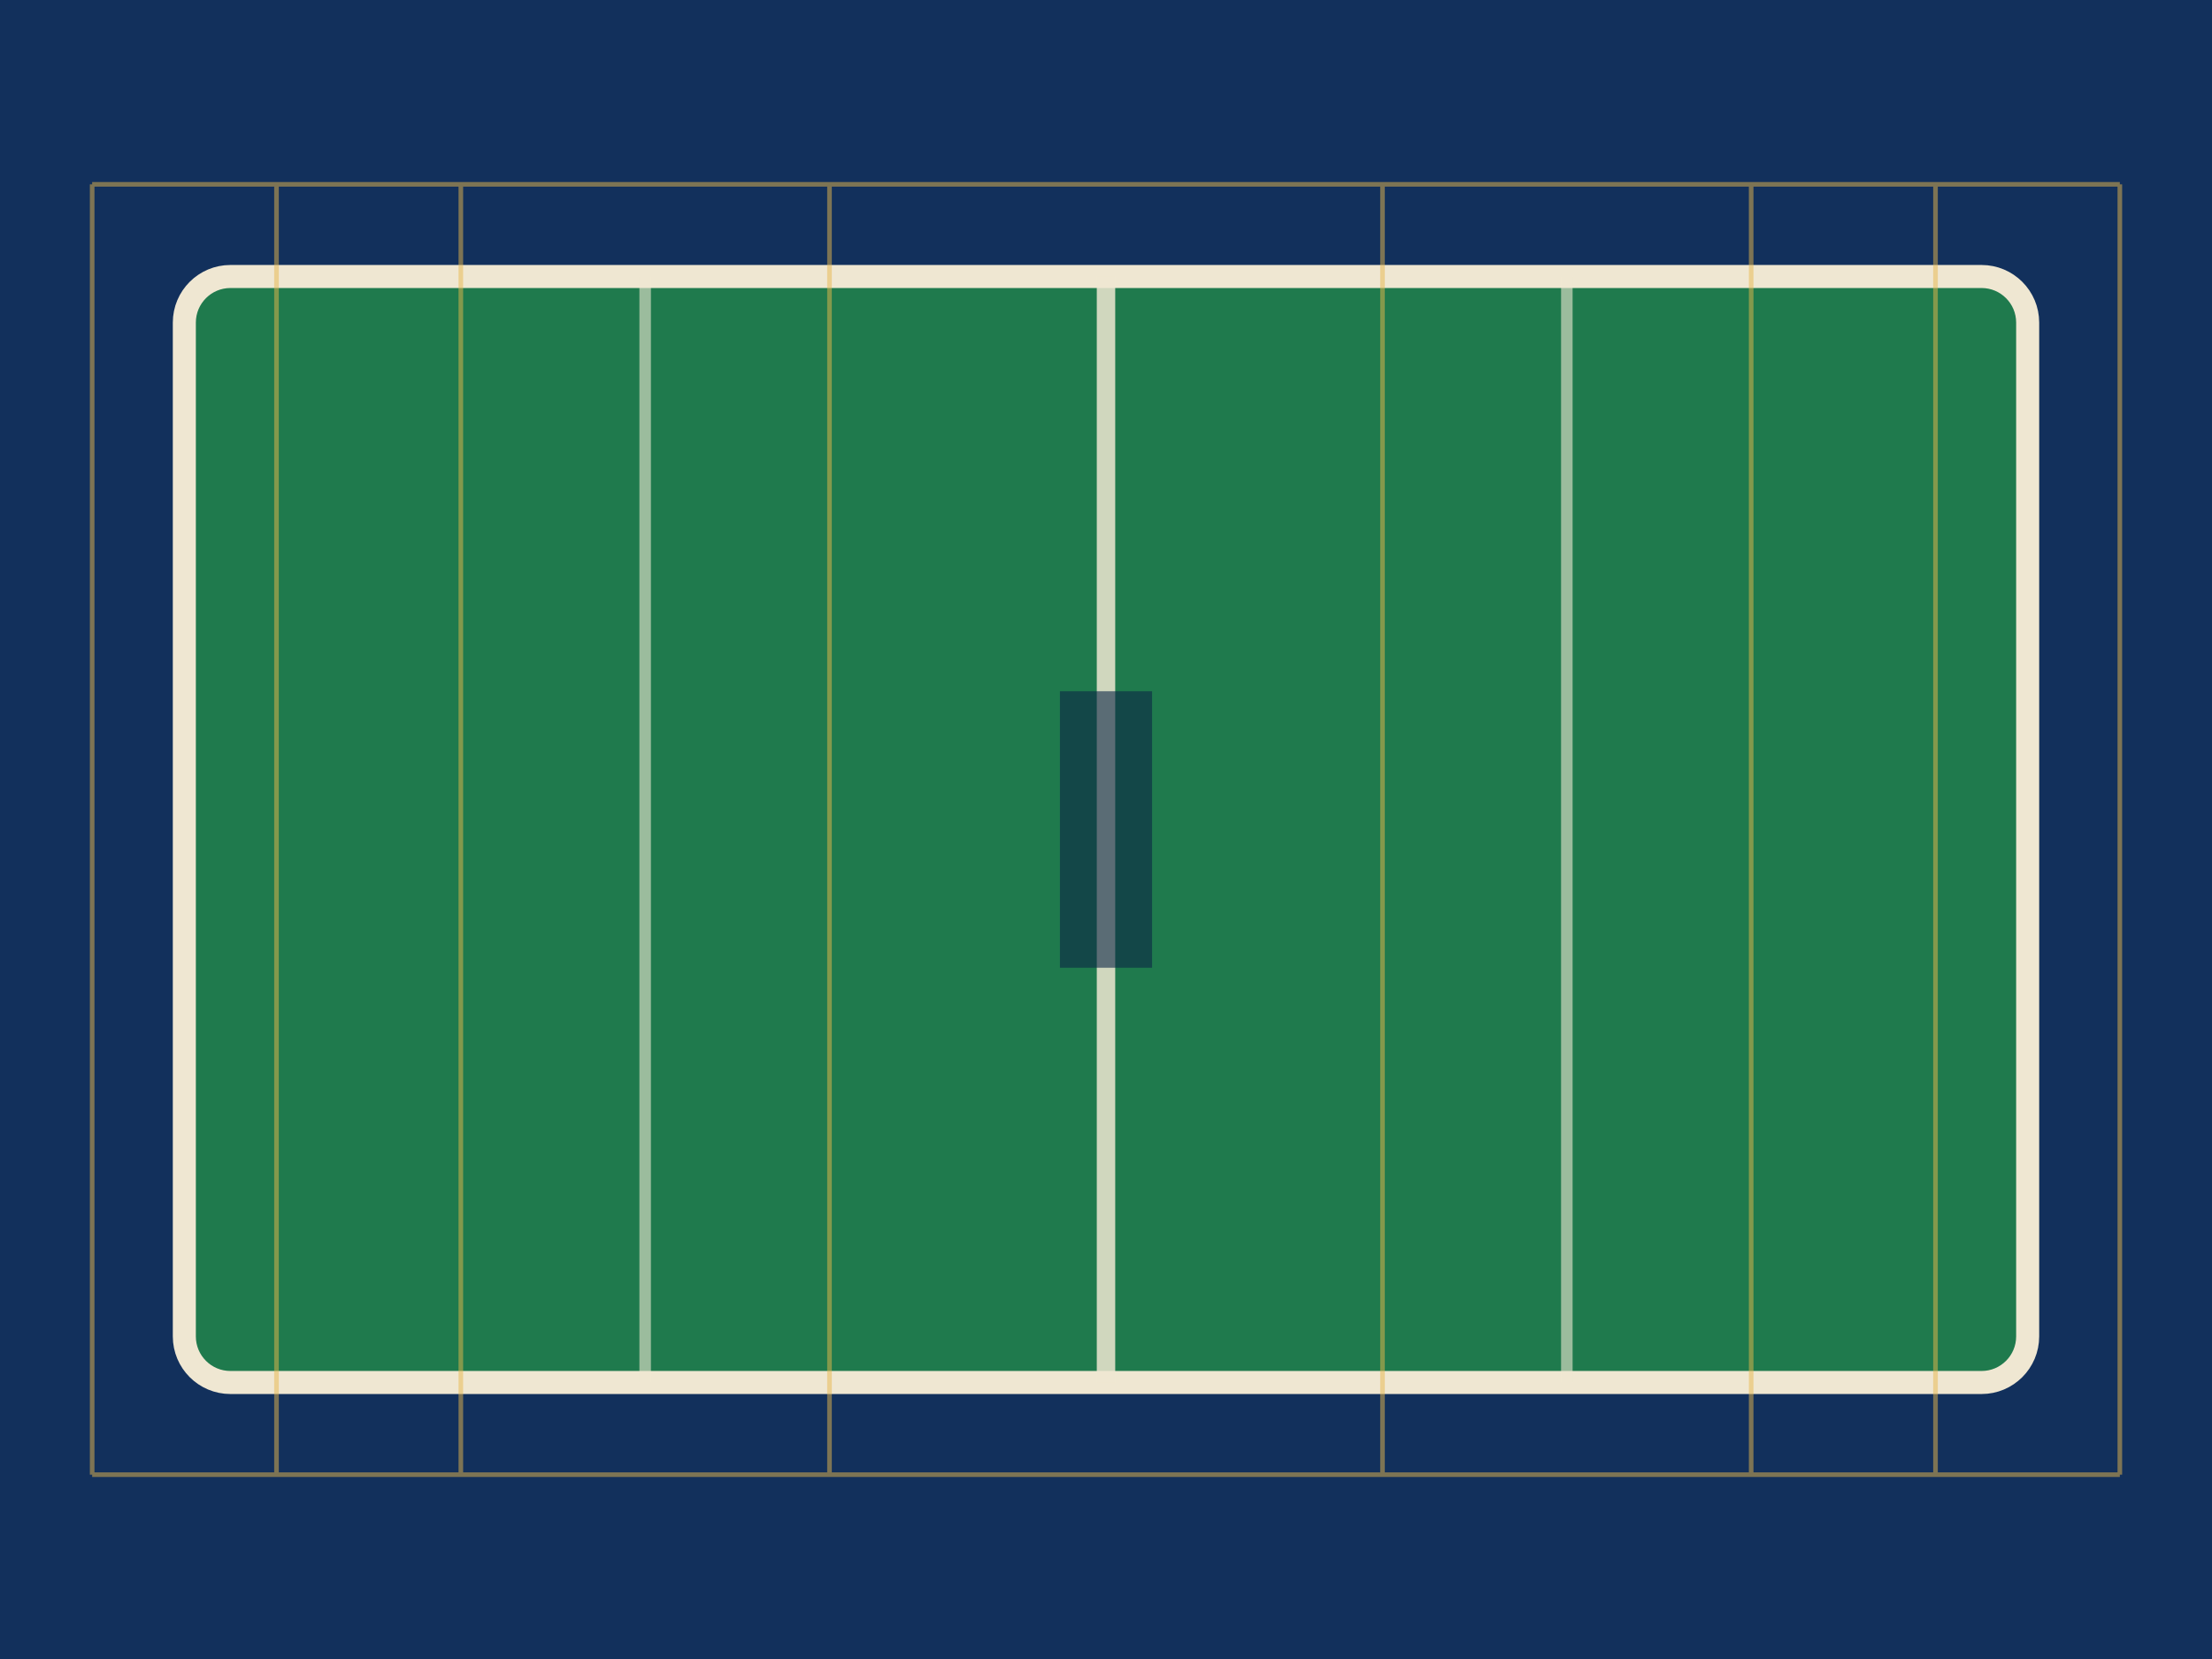
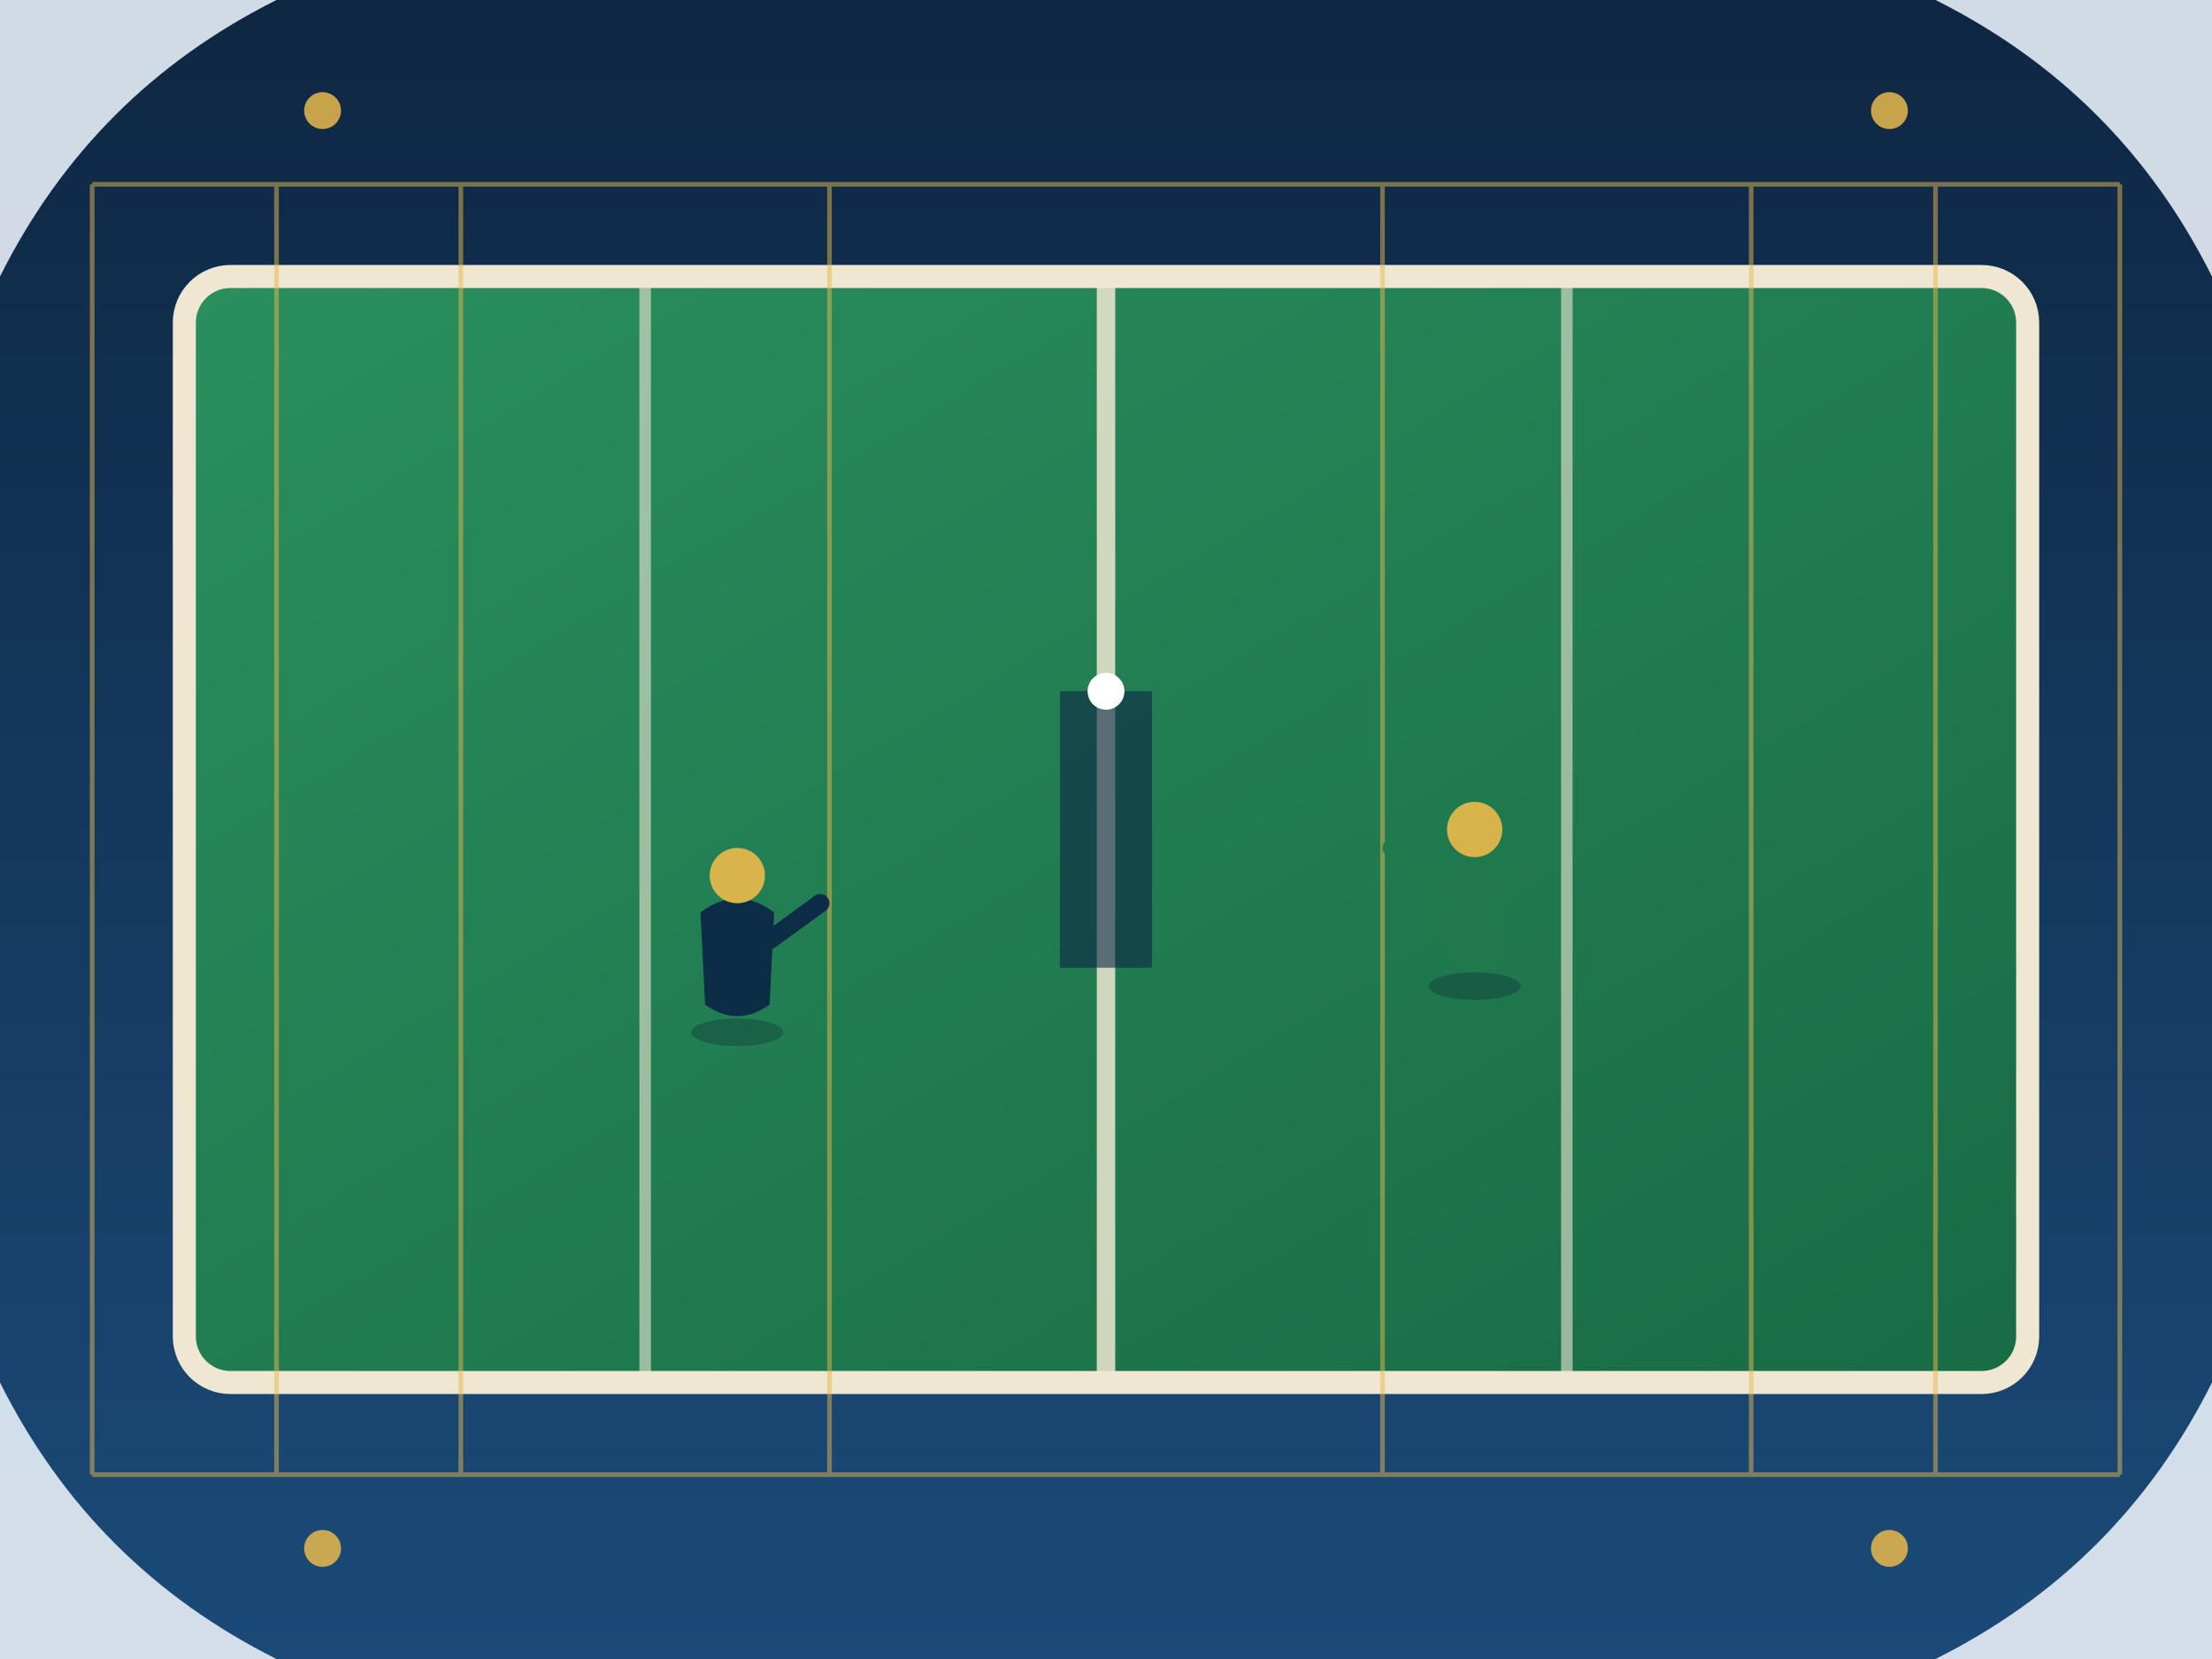
<svg xmlns="http://www.w3.org/2000/svg" viewBox="0 0 480 360" role="img" aria-label="Overhead-style illustration of a platform tennis court with the sport's characteristic wire screening.">
-   <rect width="480" height="360" fill="#12305C" />
-   <rect x="40" y="60" width="400" height="240" rx="10" fill="#1F7A4D" />
+   <defs>
+     <linearGradient id="c3bg" x1="0" y1="0" x2="0" y2="1">
+       <stop offset="0%" stop-color="#0E2743" />
+       <stop offset="100%" stop-color="#1B4A78" />
+     </linearGradient>
+     <linearGradient id="c3court" x1="0" y1="0" x2="1" y2="1">
+       <stop offset="0%" stop-color="#2A8F5E" />
+       <stop offset="100%" stop-color="#186B45" />
+     </linearGradient>
+   </defs>
+   <rect width="480" height="360" fill="url(#c3bg)" />
+   <g fill="#E7EEF6" opacity="0.9">
+     <path d="M0 0 L60 0 Q20 20 0 60 Z" />
+     <path d="M480 0 L420 0 Q460 20 480 60 Z" />
+     <path d="M0 360 L60 360 Q20 340 0 300 Z" />
+     <path d="M480 360 L420 360 Q460 340 480 300 Z" />
+   </g>
+   <g fill="#E8B84B" opacity="0.85">
+     <circle cx="70" cy="24" r="4" />
+     <circle cx="410" cy="24" r="4" />
+     <circle cx="70" cy="336" r="4" />
+     <circle cx="410" cy="336" r="4" />
+   </g>
+   <rect x="40" y="60" width="400" height="240" rx="10" fill="url(#c3court)" />
  <rect x="40" y="60" width="400" height="240" rx="10" fill="none" stroke="#EFE7D2" stroke-width="5" />
  <line x1="240" y1="60" x2="240" y2="300" stroke="#EFE7D2" stroke-width="4" opacity="0.85" />
  <line x1="140" y1="60" x2="140" y2="300" stroke="#EFE7D2" stroke-width="2.5" opacity="0.6" />
  <line x1="340" y1="60" x2="340" y2="300" stroke="#EFE7D2" stroke-width="2.5" opacity="0.6" />
  <rect x="230" y="150" width="20" height="60" fill="#0B2545" opacity="0.6" />
  <g stroke="#E8B84B" stroke-width="1" opacity="0.5">
    <line x1="20" y1="40" x2="20" y2="320" />
    <line x1="460" y1="40" x2="460" y2="320" />
    <path d="M20 40 L460 40 M20 320 L460 320" />
    <path d="M60 40 L60 320 M100 40 L100 320 M180 40 L180 320 M300 40 L300 320 M380 40 L380 320 M420 40 L420 320" />
  </g>
+   <g transform="translate(160,190)" opacity="0.92">
+     <ellipse cx="0" cy="34" rx="10" ry="3" fill="#07182F" opacity="0.3" />
+     <path d="M-8 8 Q0 2 8 8 L7 28 Q0 33 -7 28 Z" fill="#0B2545" />
+     <circle cx="0" cy="0" r="6" fill="#E8B84B" />
+     <path d="M7 14 L18 6" stroke="#0B2545" stroke-width="4" stroke-linecap="round" />
+   </g>
+   <g transform="translate(320,180)" opacity="0.92">
+     <ellipse cx="0" cy="34" rx="10" ry="3" fill="#07182F" opacity="0.3" />
+     <path d="M-8 8 Q0 2 8 8 L7 28 Q0 33 -7 28 Z" fill="#1F7A4D" />
+     <circle cx="0" cy="0" r="6" fill="#E8B84B" />
+     <path d="M-7 14 L-18 4" stroke="#1F7A4D" stroke-width="4" stroke-linecap="round" />
+   </g>
+   <circle cx="240" cy="150" r="4" fill="#fff" />
</svg>
